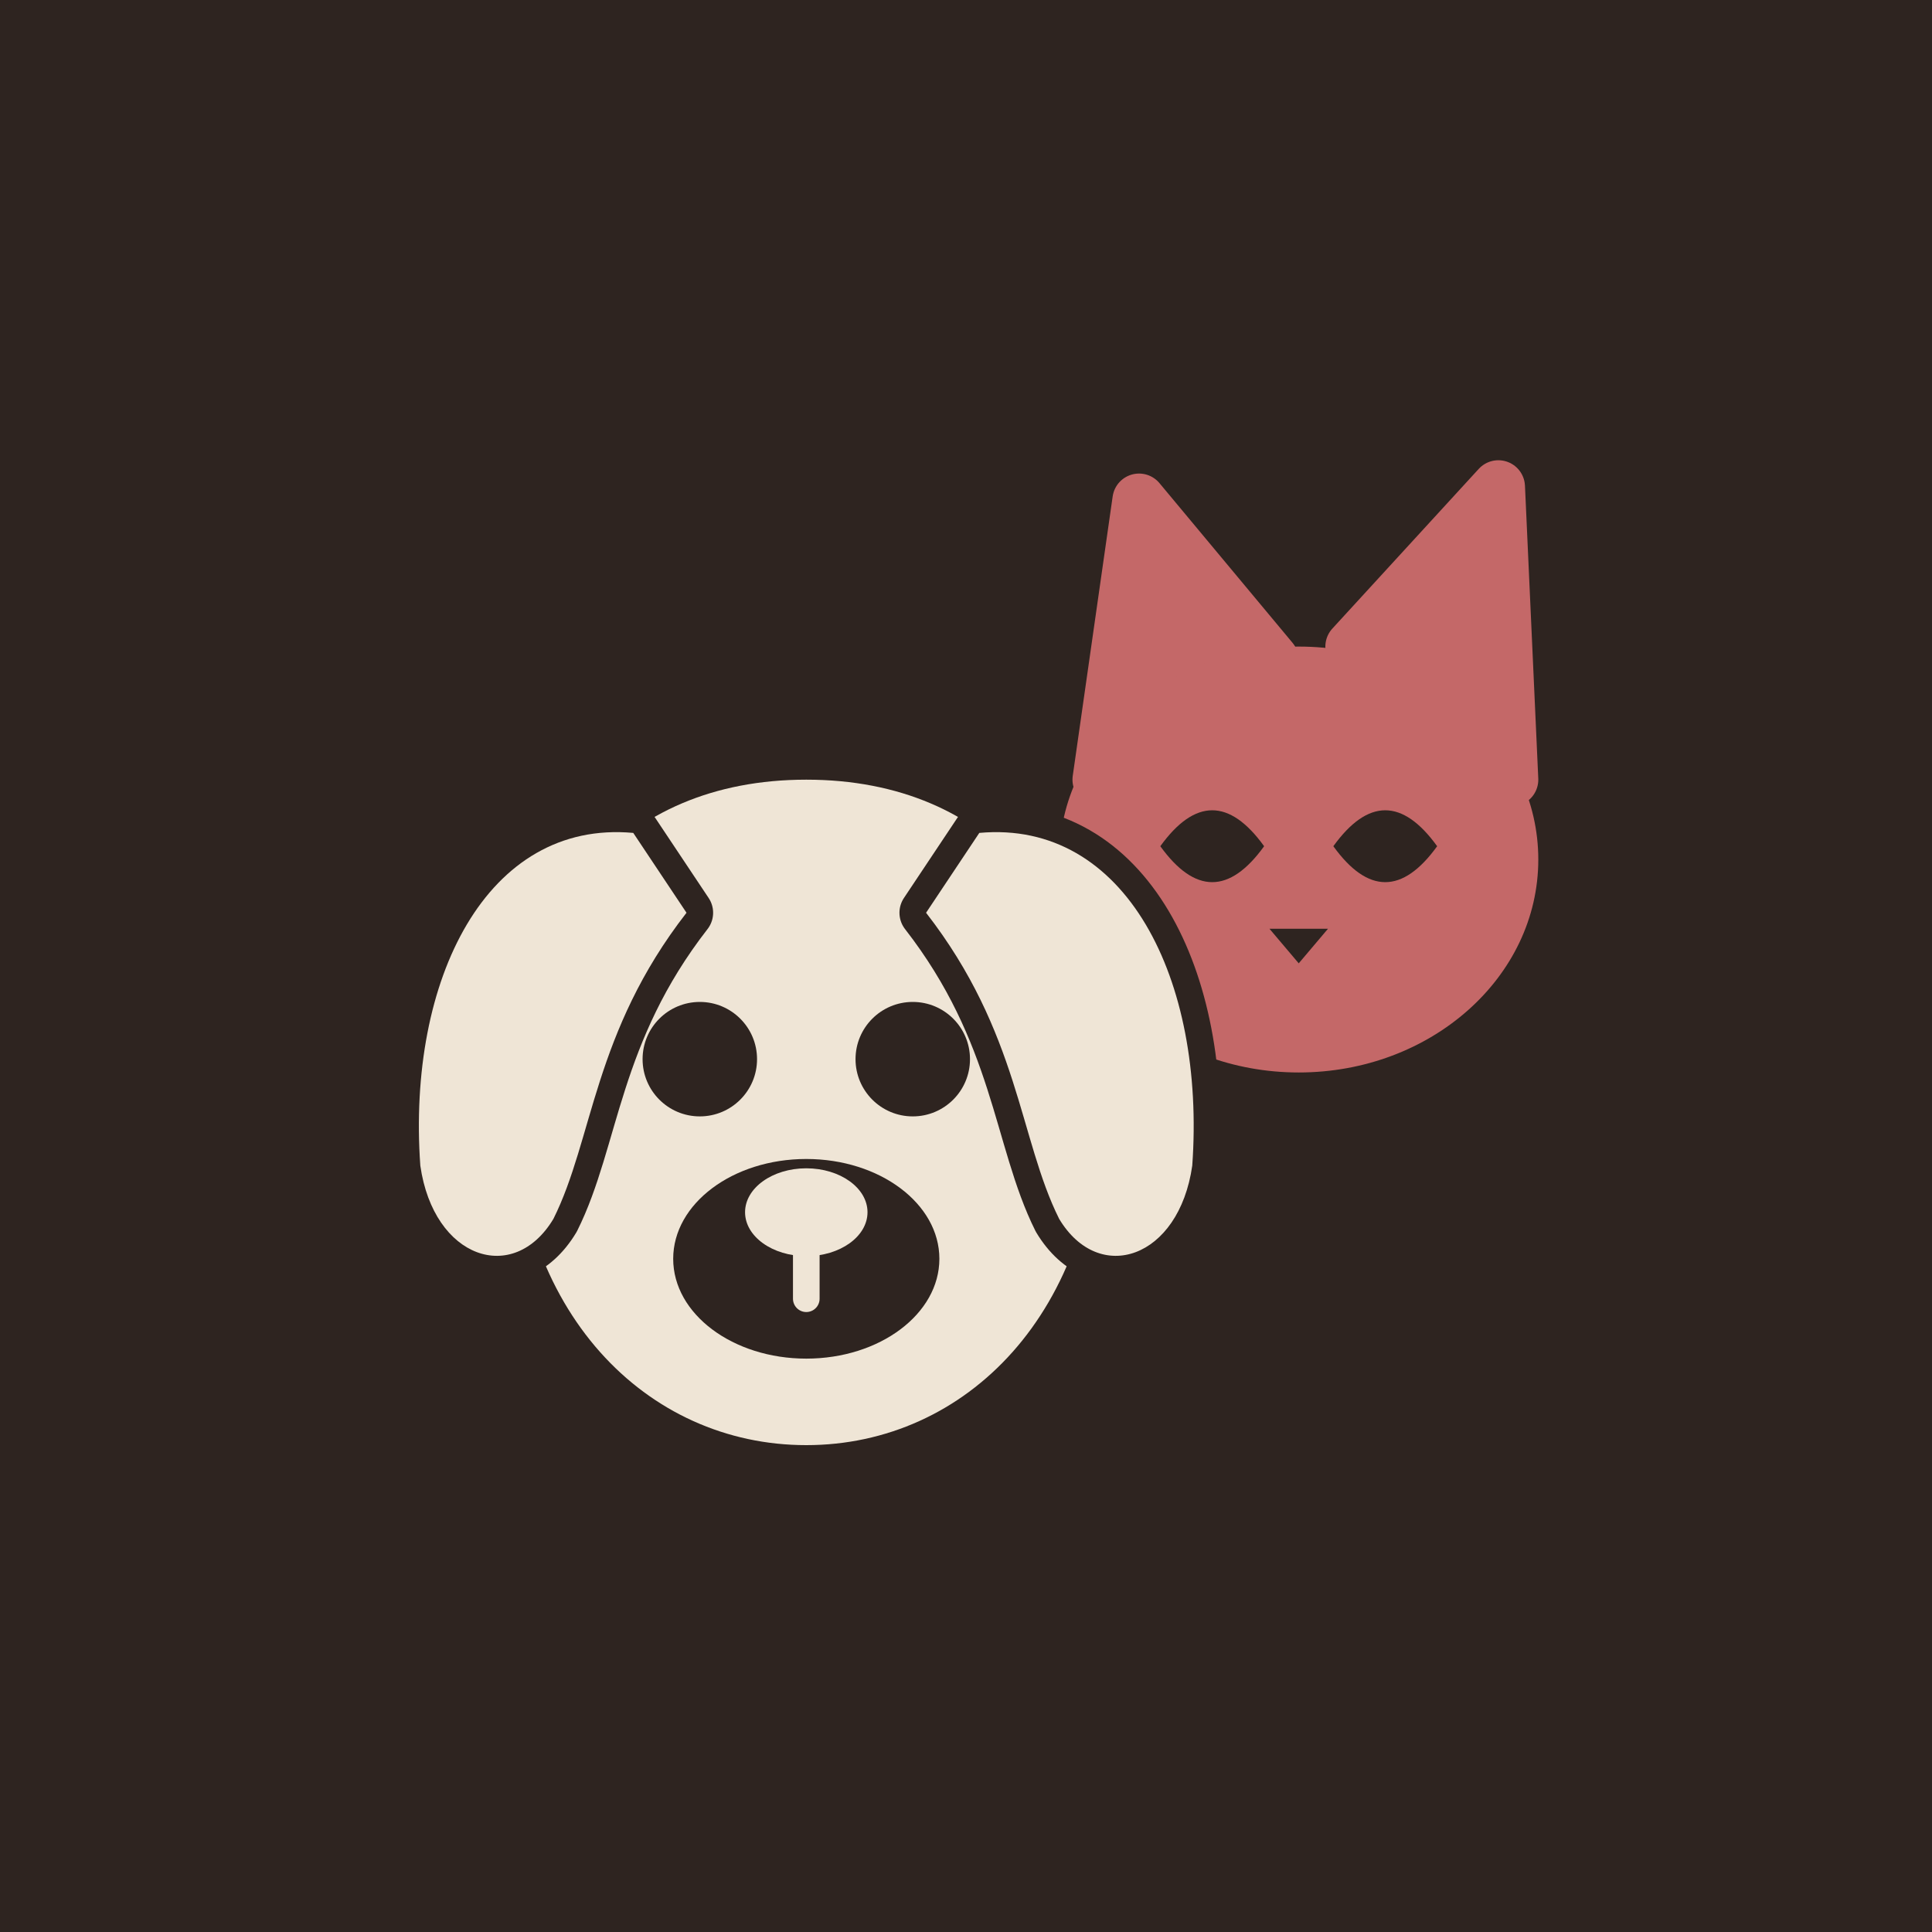
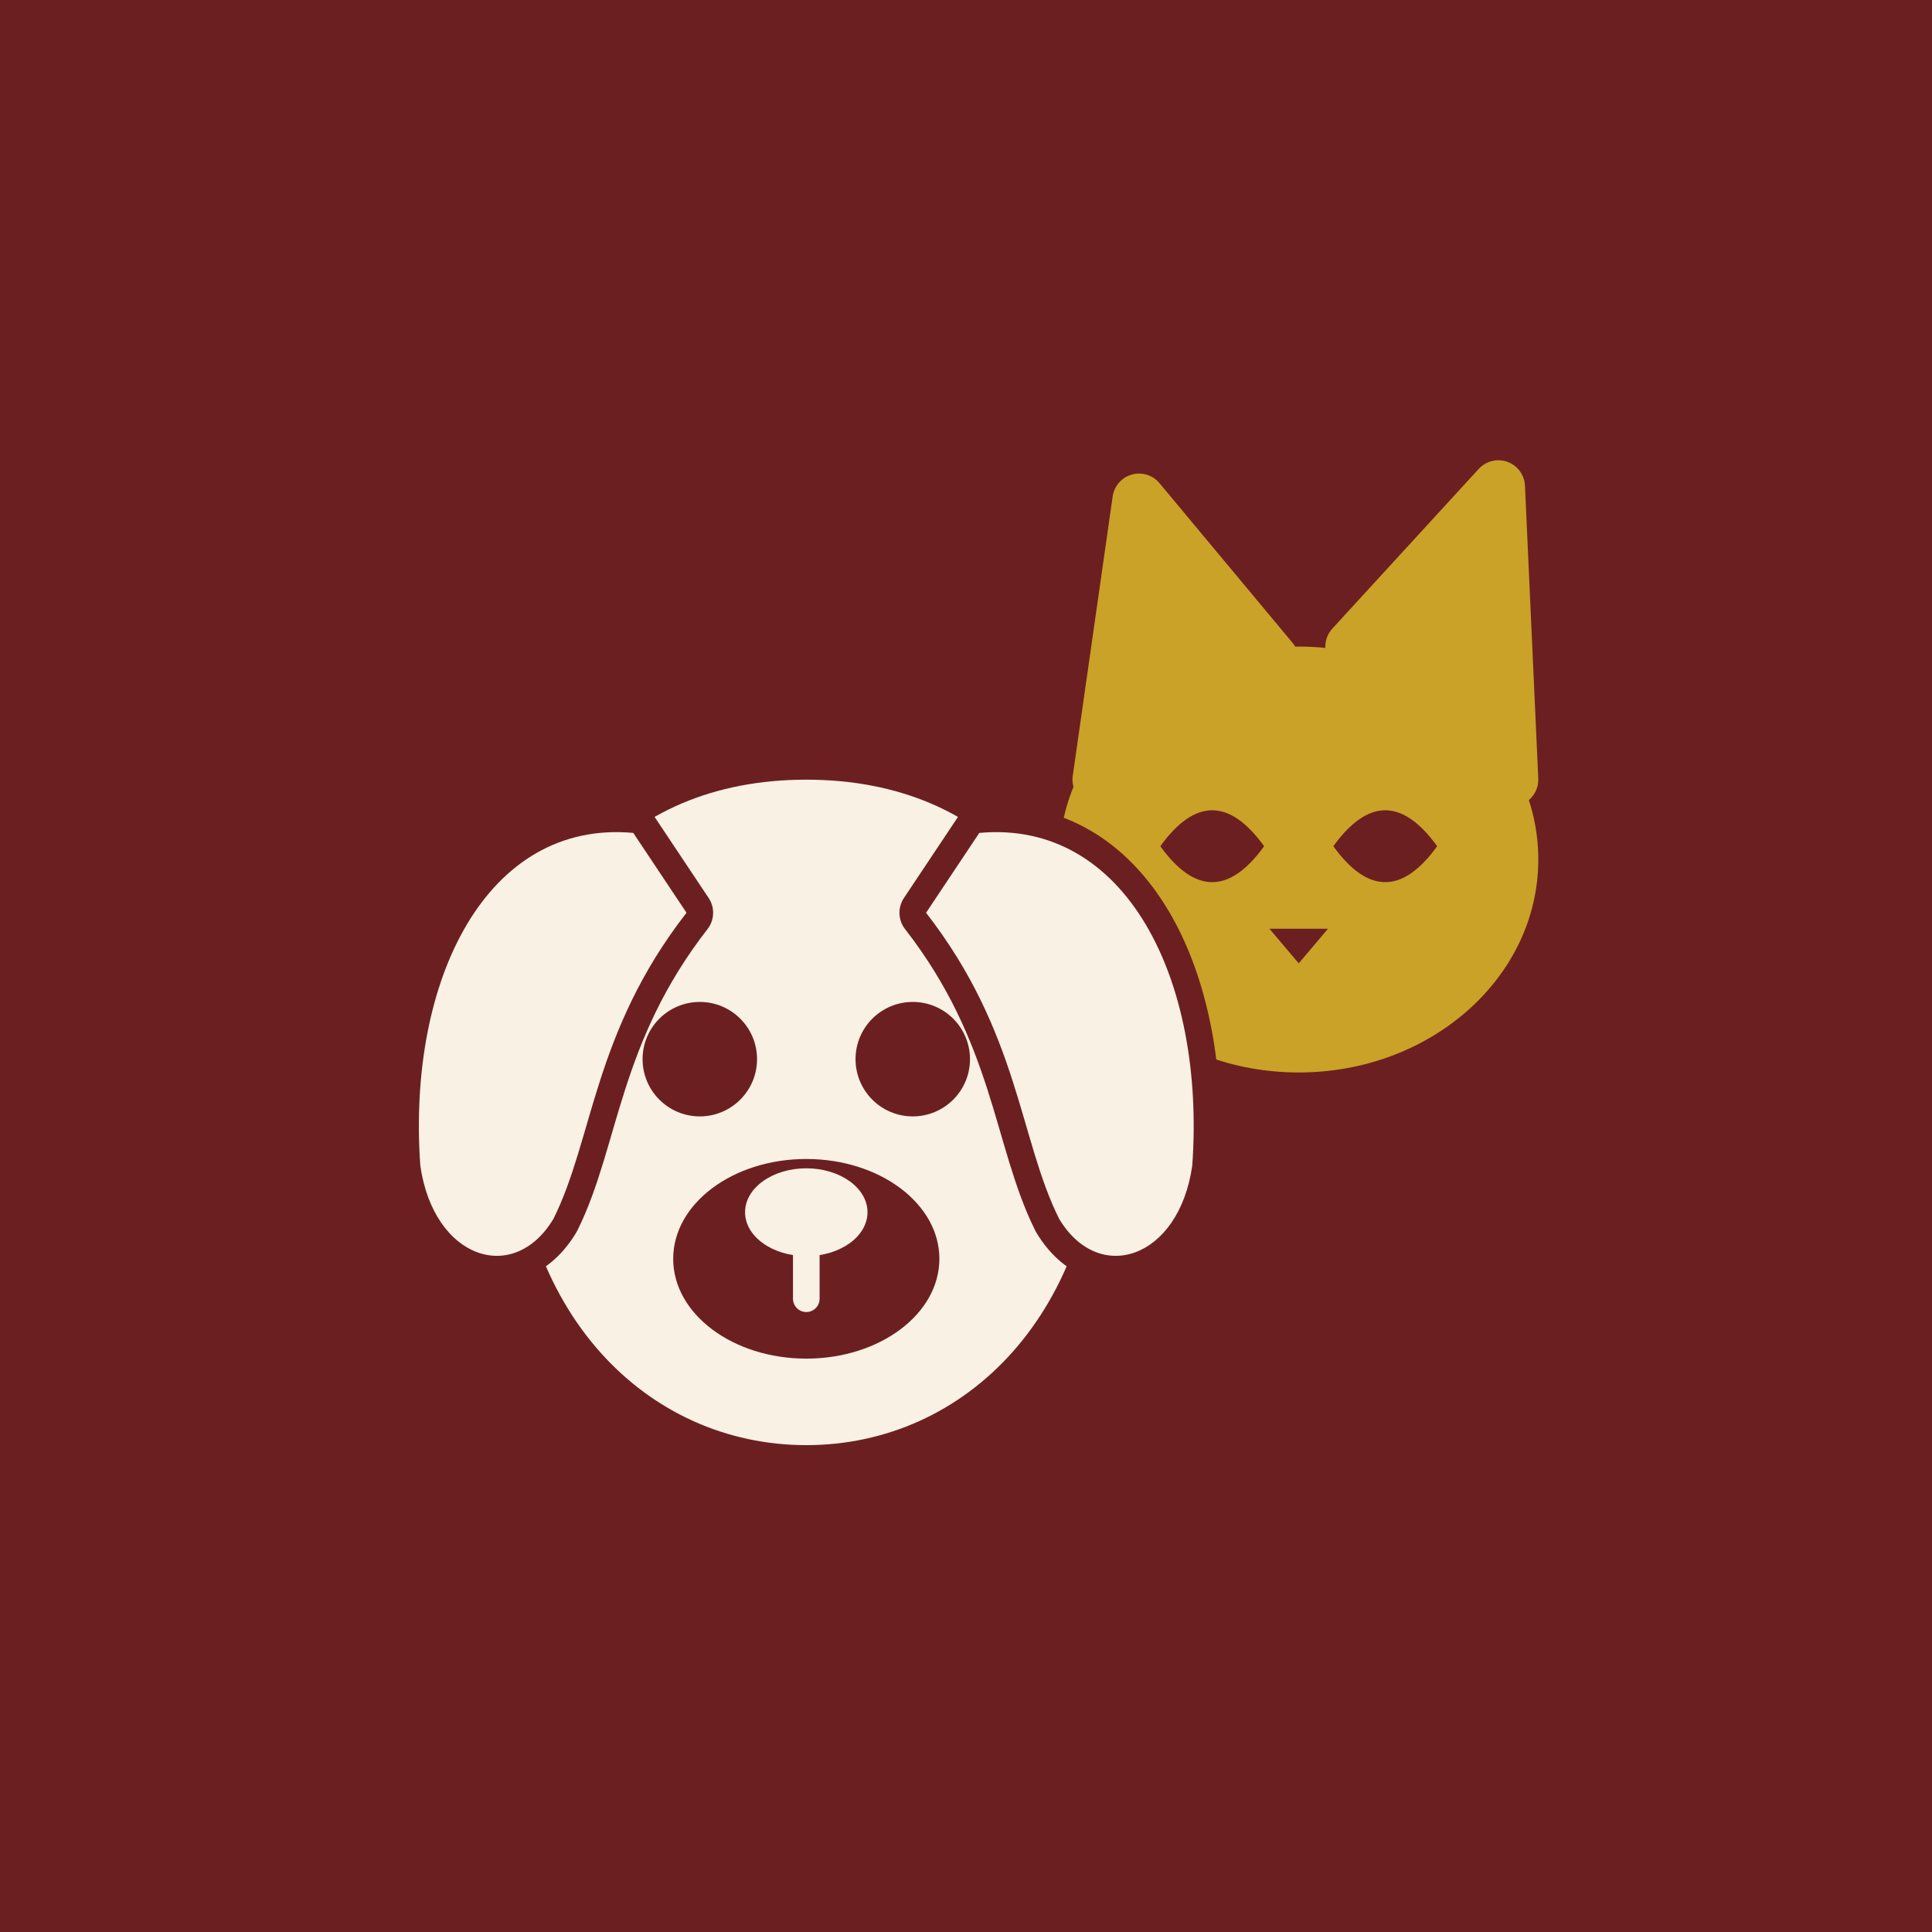
<svg xmlns="http://www.w3.org/2000/svg" viewBox="5 5 90 90" role="img" aria-label="Prime Origins">
-   <rect x="0" y="0" width="100" height="100" fill="#2e2420" />
+   <rect x="0" y="0" width="100" height="100" fill="#6c1f21" />
  <g transform="translate(50 50) scale(0.62) translate(-50 -50)">
-     <g fill="#c46868" stroke="#c46868" stroke-width="4" stroke-linejoin="round">
+     <g fill="#c9a227" stroke="#c9a227" stroke-width="4" stroke-linejoin="round">
      <path d="M60 36 L63 15 L73 27 Z M79 26 L90 14 L91 36 Z" />
    </g>
-     <ellipse cx="75" cy="42" rx="18" ry="16" fill="#c46868" />
-     <path d="M64.6 41 Q68.5 35.6 72.4 41 Q68.5 46.4 64.6 41 Z M77.6 41 Q81.5 35.6 85.4 41 Q81.5 46.4 77.6 41 Z M72.8 47.2 h4.4 l-2.2 2.6 z" fill="#2e2420" />
-     <g fill="#efe5d6" stroke="#2e2420" stroke-width="4" paint-order="stroke" stroke-linejoin="round">
+     <ellipse cx="75" cy="42" rx="18" ry="16" fill="#c9a227" />
+     <path d="M64.6 41 Q68.5 35.6 72.4 41 Q68.5 46.4 64.6 41 Z M77.6 41 Q81.5 35.6 85.4 41 Q81.5 46.4 77.6 41 Z M72.8 47.2 h4.4 l-2.2 2.6 z" fill="#6c1f21" />
+     <g fill="#f8f1e4" stroke="#6c1f21" stroke-width="4" paint-order="stroke" stroke-linejoin="round">
      <path d="M38 36 C52 36 60 46 60 60 C60 76 50 86 38 86 C26 86 16 76 16 60 C16 46 24 36 38 36 Z" />
      <path d="M25 40 C14 39 8 51 9 65 C10 72 16 74 19 69 C22 63 22 55 29 46 Z" />
      <path d="M51 40 C62 39 68 51 67 65 C66 72 60 74 57 69 C54 63 54 55 47 46 Z" />
    </g>
-     <circle cx="30" cy="57" r="4.3" fill="#2e2420" />
-     <circle cx="46" cy="57" r="4.3" fill="#2e2420" />
-     <ellipse cx="38" cy="72" rx="10" ry="7.5" fill="#2e2420" />
-     <ellipse cx="38" cy="68.5" rx="4.6" ry="3.3" fill="#efe5d6" />
-     <path d="M38 71.5 V75" stroke="#efe5d6" stroke-width="2" stroke-linecap="round" />
+     <circle cx="30" cy="57" r="4.3" fill="#6c1f21" />
+     <circle cx="46" cy="57" r="4.3" fill="#6c1f21" />
+     <ellipse cx="38" cy="72" rx="10" ry="7.5" fill="#6c1f21" />
+     <ellipse cx="38" cy="68.5" rx="4.6" ry="3.3" fill="#f8f1e4" />
+     <path d="M38 71.5 V75" stroke="#f8f1e4" stroke-width="2" stroke-linecap="round" />
  </g>
</svg>
